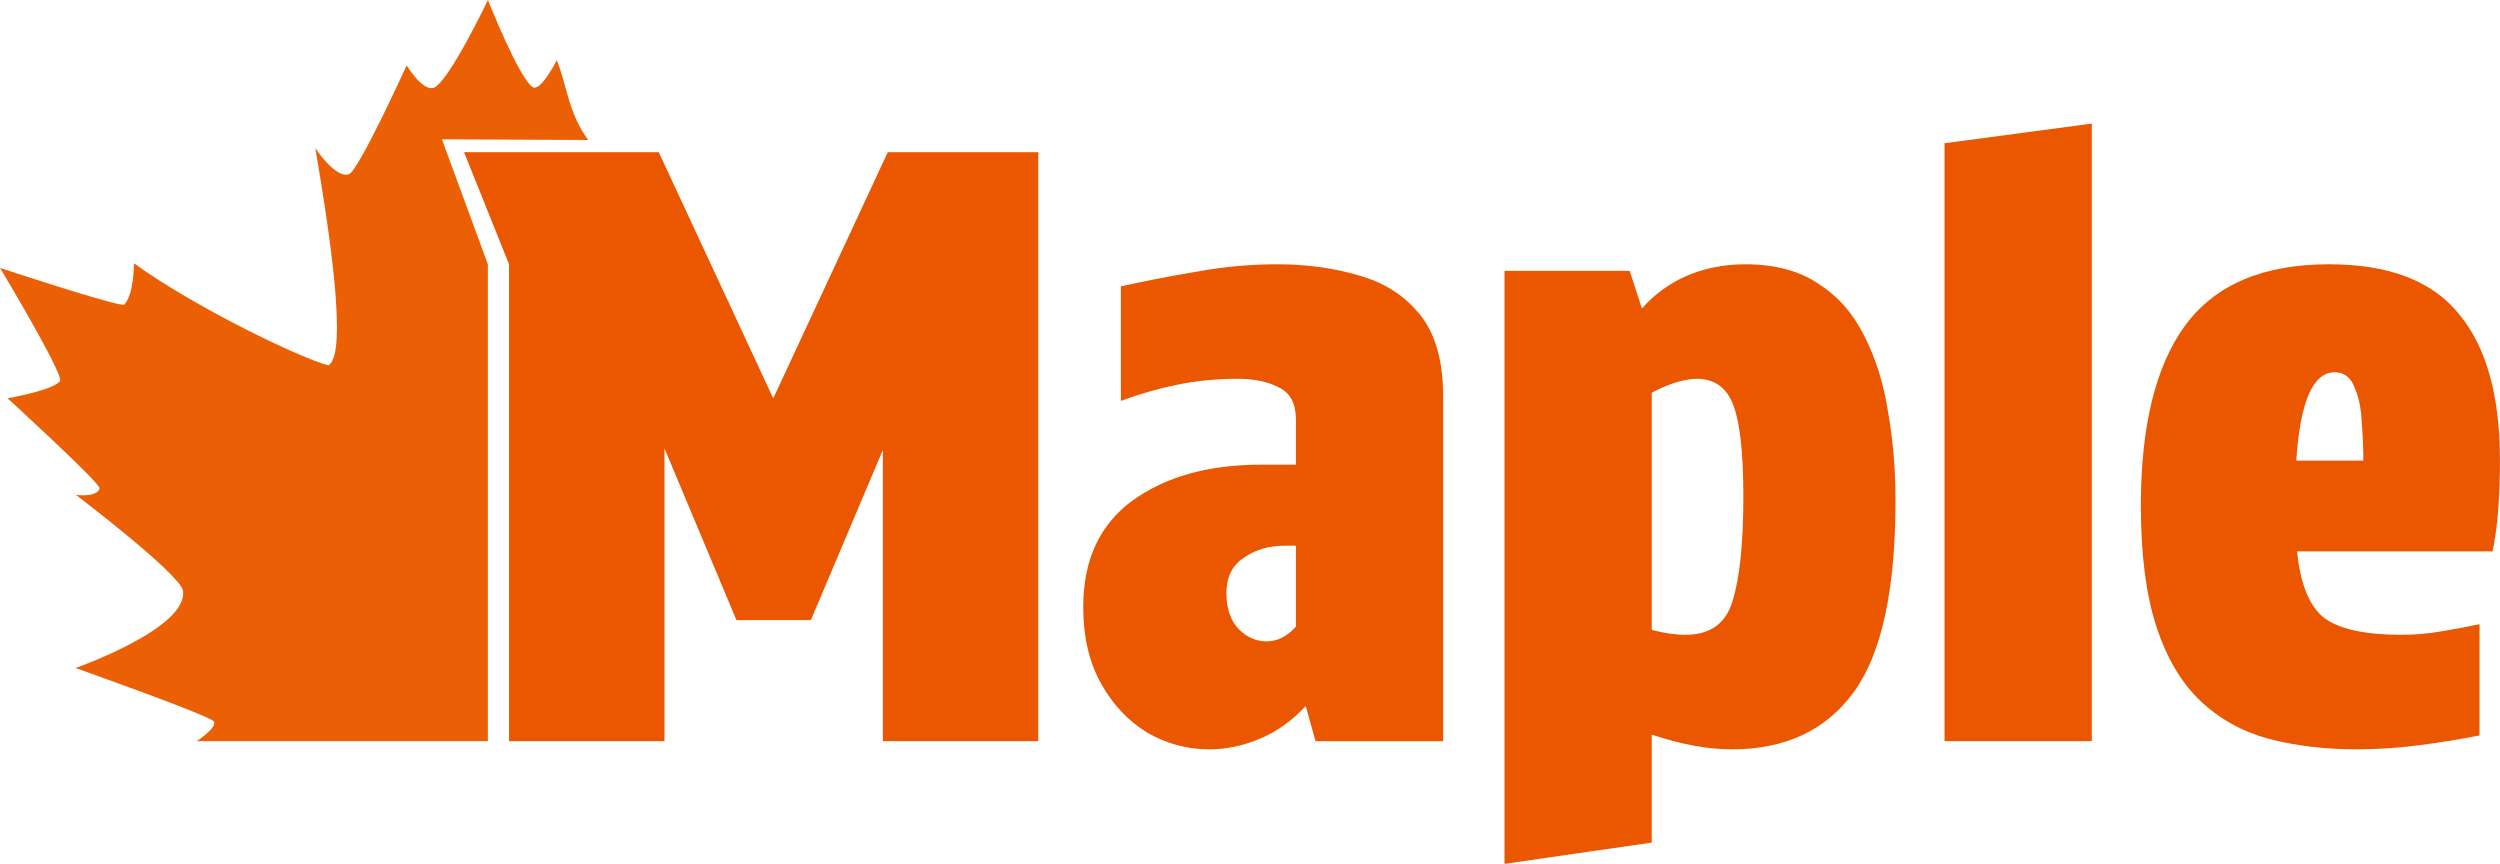
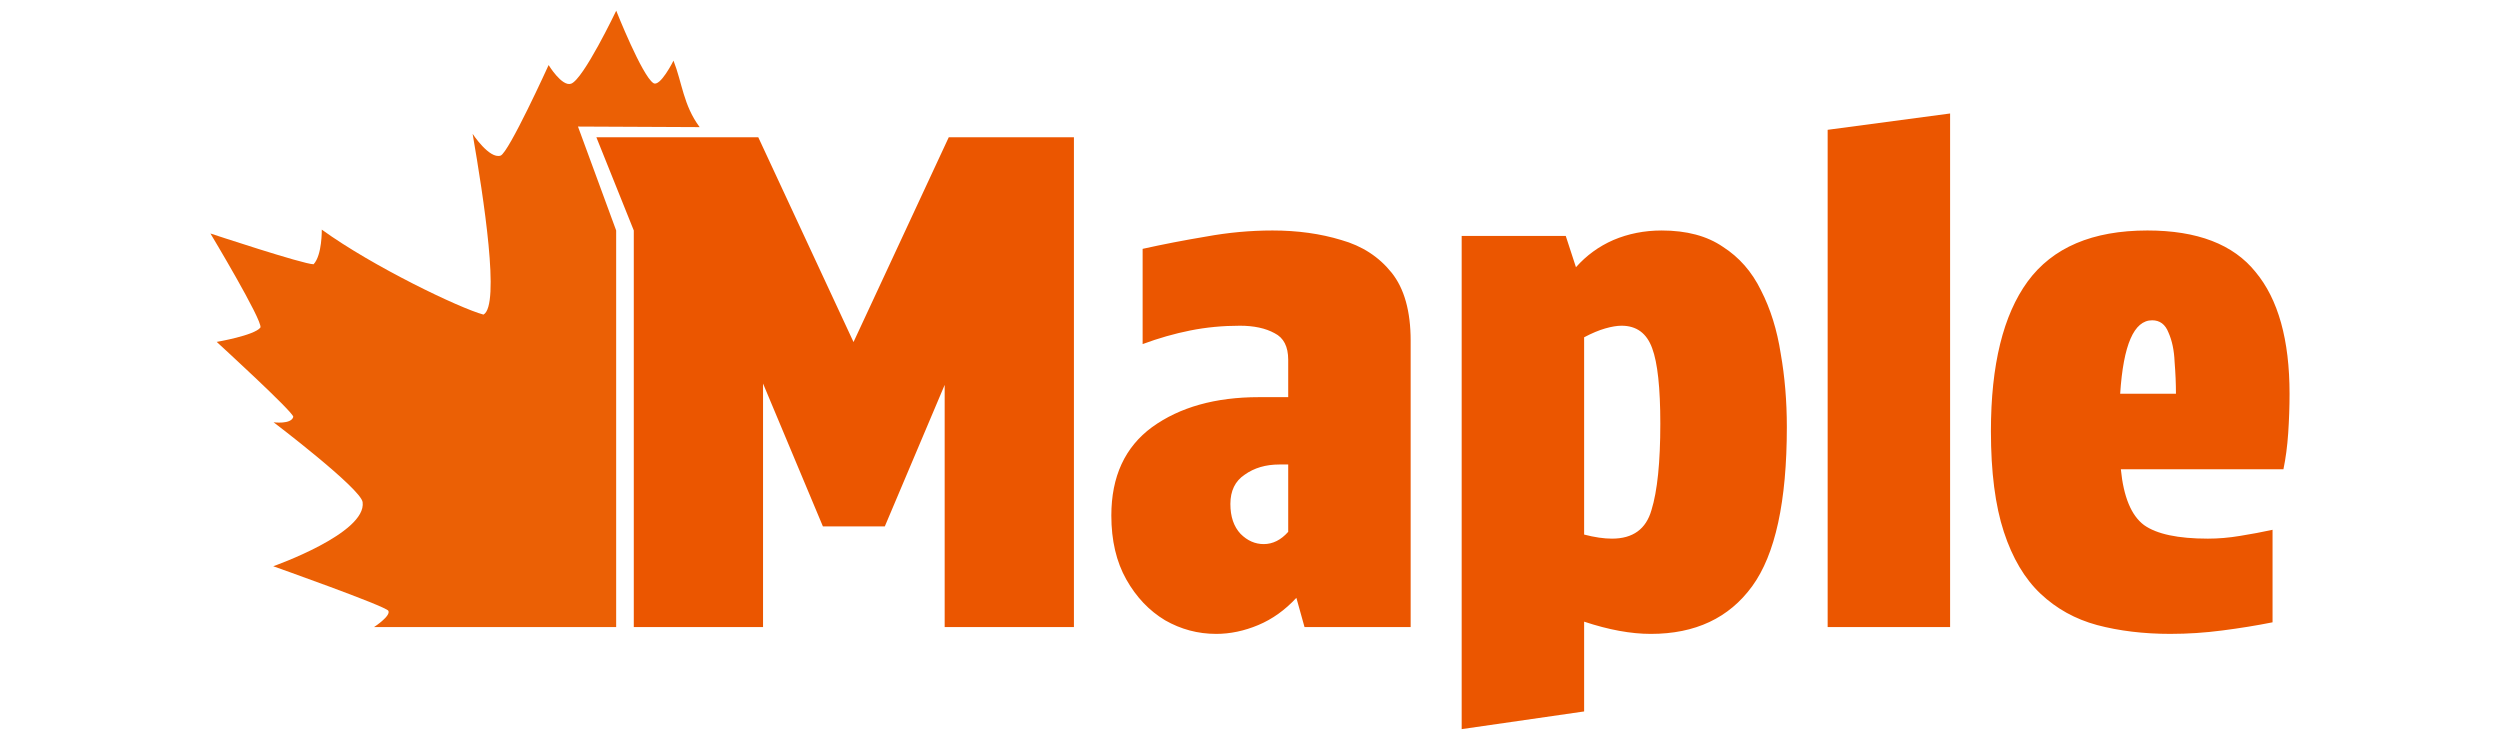
- <svg xmlns="http://www.w3.org/2000/svg" version="1.1" viewBox="0 0 815.03 281.63" xml:space="preserve">
-   <g transform="translate(-476.84 -379.04)">
+ <svg xmlns="http://www.w3.org/2000/svg" version="1.1" viewBox="0 0 980 290" xml:space="preserve">
+   <g transform="translate(-394.35 -374.85)">
    <path d="m716.93 581.2-23.467-56v95.467h-50.667v-155.47l-14.667-36.533h63.467l37.333 80.267 37.333-80.267h49.067v192h-50.667v-94.933l-23.467 55.467zm154.13 42.133q-10.667 0-20-5.333-9.333-5.6-15.2-16-5.867-10.4-5.867-25.067 0-22.933 16-34.667 16.267-11.733 41.867-11.733h11.467v-14.667q0-7.733-5.333-10.4-5.333-2.933-13.6-2.933-10.133 0-19.467 1.867-9.333 1.867-18.667 5.333v-37.333q12-2.667 24.8-4.8 13.067-2.4 26.133-2.4 14.667 0 26.933 3.733 12.267 3.467 19.733 12.8 7.467 9.333 7.467 26.667v112.27h-41.6l-3.2-11.467q-6.667 7.2-14.933 10.667-8.267 3.467-16.533 3.467zm18.667-35.2q5.333 0 9.6-4.8v-26.4h-3.467q-8 0-13.6 4-5.6 3.733-5.6 11.467 0 7.467 4 11.733 4 4 9.067 4zm77.6 72.533v-193.33h40.8l4 12.267q6.133-6.933 14.667-10.667 8.8-3.733 18.933-3.733 14.667 0 24 6.4 9.6 6.133 14.933 17.067 5.6 10.933 7.733 24.8 2.4 13.6 2.4 28.8 0 43.733-13.6 62.4t-39.733 18.667q-11.733 0-26.133-4.8v35.2zm58.933-74.667q12.267 0 15.467-11.2 3.467-11.2 3.467-33.867 0-21.067-3.2-29.6-3.2-8.8-12-8.8-2.667 0-6.4 1.067t-8.267 3.467v77.333q6.133 1.6 10.933 1.6zm132.53 34.667h-48v-194.93l48-6.4zm86.4 2.667q-15.733 0-28.8-3.467-12.8-3.467-22.133-12.267-9.333-8.8-14.4-24.267-5.067-15.467-5.067-39.467 0-38.933 14.4-58.667 14.667-20 46.933-20 29.333 0 42.4 16.267 13.333 16 13.333 47.733 0 7.467-0.533 15.467-0.533 7.733-1.867 14.133h-63.733q1.6 16.267 9.067 21.867 7.467 5.333 25.067 5.333 6.133 0 12.533-1.067 6.667-1.067 12.8-2.4v36.267q-9.333 1.867-19.733 3.2-10.133 1.333-20.267 1.333zm-7.2-122.93q-10.667 0-12.533 28.8h21.867q0-5.867-0.533-12.533-0.267-6.667-2.4-11.467-1.867-4.8-6.4-4.8z" fill="#eb5600" aria-label="Maple" />
    <path d="m635.91 379.04s-12.853 26.934-17.699 28.622c-3.601 1.254-8.8-7.31-8.8-7.31s-15.682 34.474-18.841 35.503c-4.4 1.434-10.951-8.534-10.951-8.534 4.329 25.084 10.882 67.338 4.244 70.849-9.246-2.478-43.272-18.77-63.377-33.312 0 0 0.176 9.958-3.208 13.578-3.905 0.047-40.441-12.059-40.441-12.059s20.42 33.996 19.613 36.845c-2.306 3.119-17.159 5.652-17.159 5.652s30.445 27.834 30.021 29.403c-0.813 3.013-7.715 2.107-7.715 2.107s34.155 25.939 34.897 31.285c1.699 12.238-35.037 25.149-35.037 25.149s44.079 15.608 45.12 17.456c1.12 1.988-5.602 6.385-5.602 6.385h94.911v-155.46l-14.97-40.738 47.699 0.221c-6.411-8.621-6.834-17.373-10.251-26.059 0 0-5.233 10.509-7.88 8.806-4.459-2.867-14.575-28.39-14.575-28.39z" fill="#eb6005" stroke-width=".747" />
  </g>
</svg>
